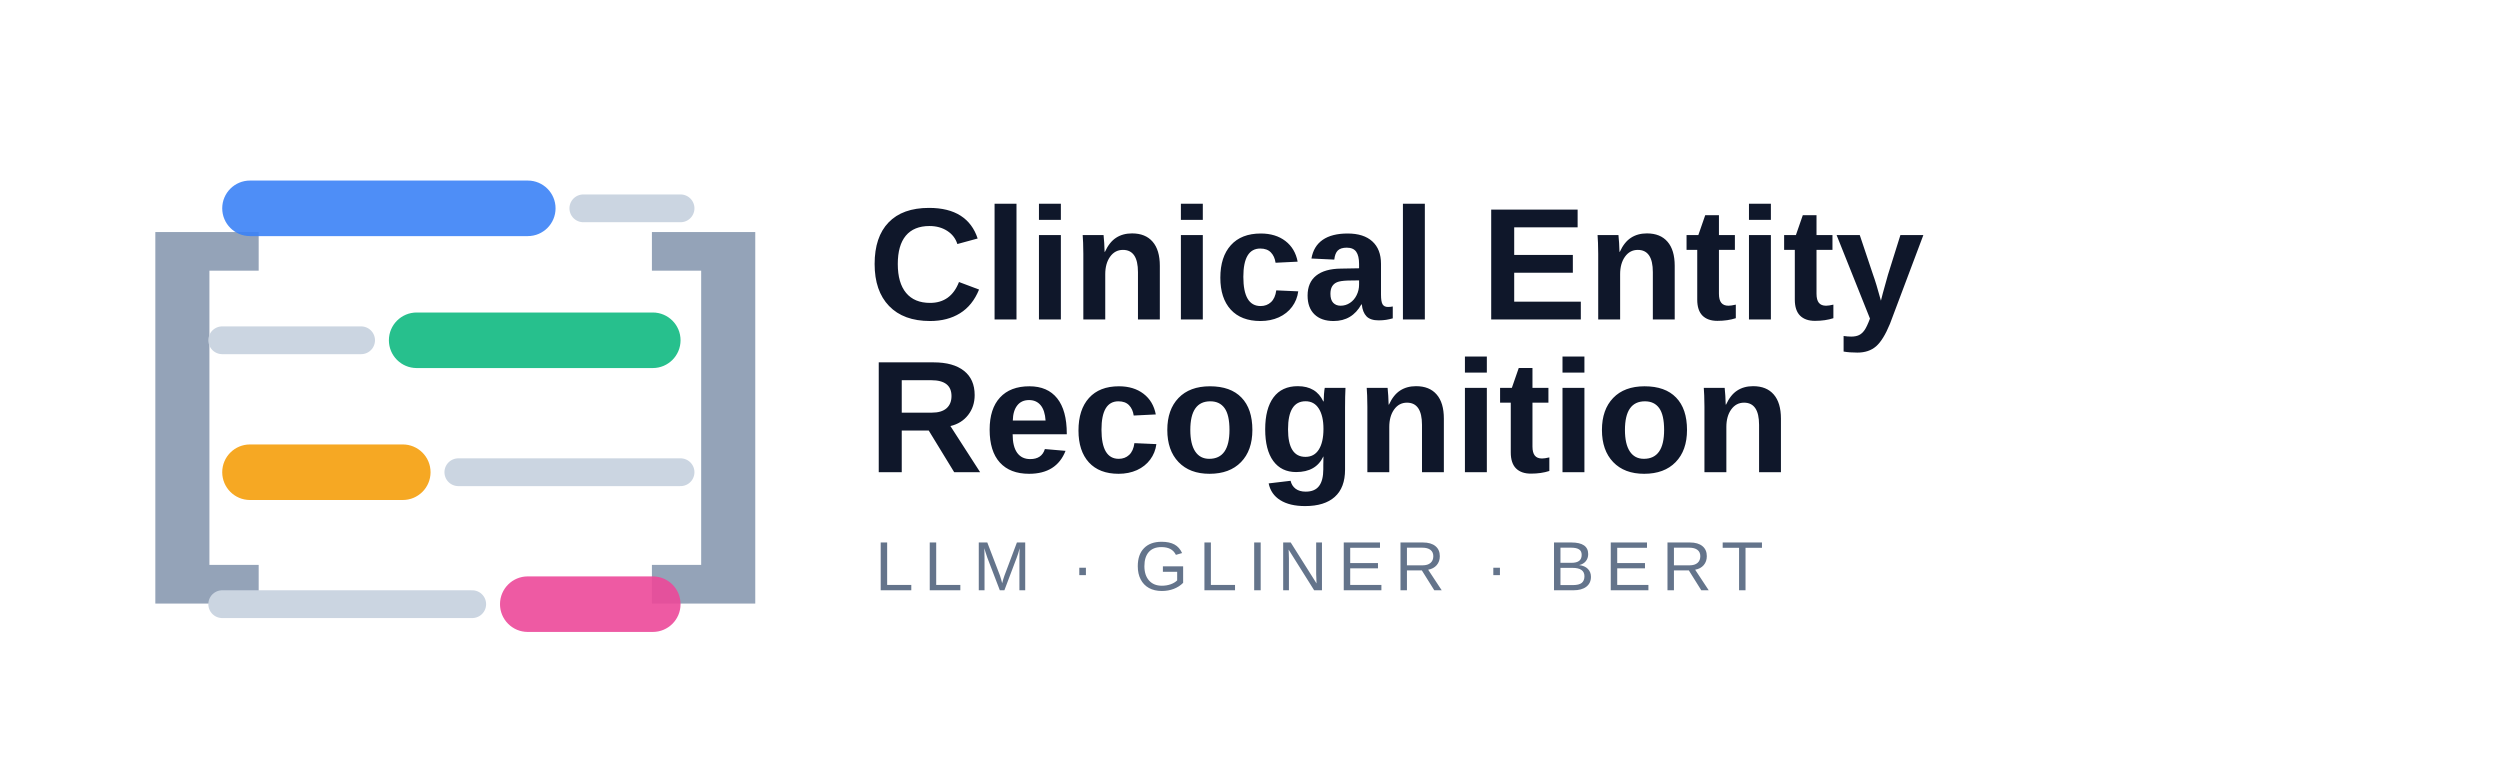
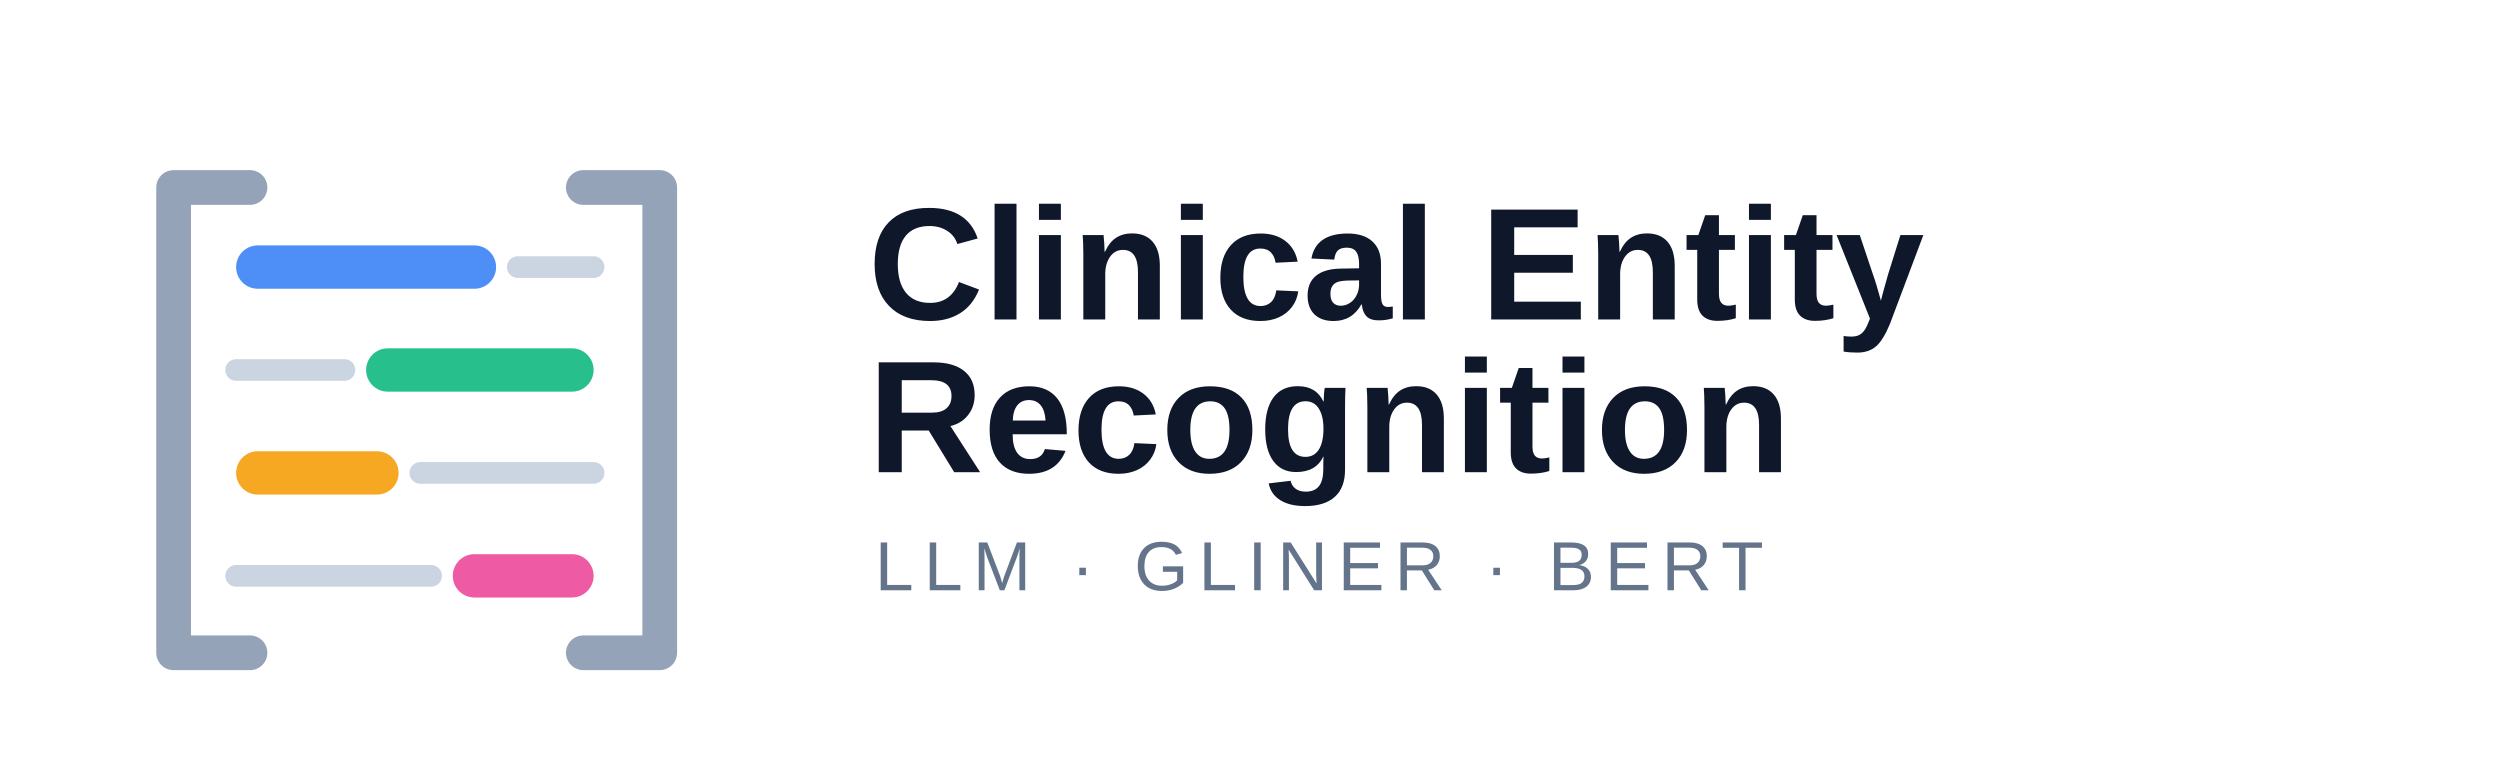
<svg xmlns="http://www.w3.org/2000/svg" width="720" height="220" viewBox="0 0 720 220" fill="none" role="img" aria-label="Clinical Entity Recognition">
  <style>
    .wm-title { font: 700 46px "Segoe UI", "Helvetica Neue", Arial, sans-serif; fill: #0f172a; }
    .wm-sub   { font: 500 20px "Segoe UI", "Helvetica Neue", Arial, sans-serif; fill: #64748b; letter-spacing: 3px; }
-     .bracket  { font: 700 120px "SFMono-Regular", "Consolas", monospace; fill: #94a3b8; }
+     .bracket  { stroke: #94a3b8; stroke-width: 10; fill: none; stroke-linecap: round; stroke-linejoin: round; }
    .line     { stroke: #cbd5e1; stroke-width: 8; stroke-linecap: round; }
    @media (prefers-color-scheme: dark) {
      .wm-title { fill: #f1f5f9; }
      .wm-sub   { fill: #94a3b8; }
-       .bracket  { fill: #475569; }
+       .bracket  { stroke: #475569; }
      .line     { stroke: #334155; }
    }
    :root[data-theme="dark"] .wm-title { fill: #f1f5f9; }
    :root[data-theme="dark"] .wm-sub   { fill: #94a3b8; }
-     :root[data-theme="dark"] .bracket  { fill: #475569; }
+     :root[data-theme="dark"] .bracket  { stroke: #475569; }
    :root[data-theme="dark"] .line     { stroke: #334155; }
    :root[data-theme="light"] .wm-title { fill: #0f172a; }
    :root[data-theme="light"] .wm-sub   { fill: #64748b; }
-     :root[data-theme="light"] .bracket  { fill: #94a3b8; }
+     :root[data-theme="light"] .bracket  { stroke: #94a3b8; }
    :root[data-theme="light"] .line     { stroke: #cbd5e1; }
  </style>
  <g transform="translate(20, 26)">
-     <text x="0" y="132" class="bracket">[</text>
-     <text x="150" y="132" class="bracket">]</text>
-     <g transform="translate(44, 20)">
+     <path class="bracket" d="M52 28 H30 V162 H52" />
+     <path class="bracket" d="M148 28 H170 V162 H148" />
+     <g transform="translate(48, 40) scale(0.78)">
      <rect x="0" y="6" width="96" height="16" rx="8" fill="#3b82f6" opacity="0.9" />
      <line x1="104" y1="14" x2="132" y2="14" class="line" />
      <line x1="0" y1="52" x2="40" y2="52" class="line" />
      <rect x="48" y="44" width="84" height="16" rx="8" fill="#10b981" opacity="0.9" />
      <rect x="0" y="82" width="60" height="16" rx="8" fill="#f59e0b" opacity="0.9" />
      <line x1="68" y1="90" x2="132" y2="90" class="line" />
      <line x1="0" y1="128" x2="72" y2="128" class="line" />
      <rect x="80" y="120" width="52" height="16" rx="8" fill="#ec4899" opacity="0.9" />
    </g>
  </g>
  <g transform="translate(250, 92)">
    <text x="0" y="0" class="wm-title">Clinical Entity</text>
    <text x="0" y="44" class="wm-title">Recognition</text>
    <text x="2" y="78" class="wm-sub">LLM · GLINER · BERT</text>
  </g>
</svg>
